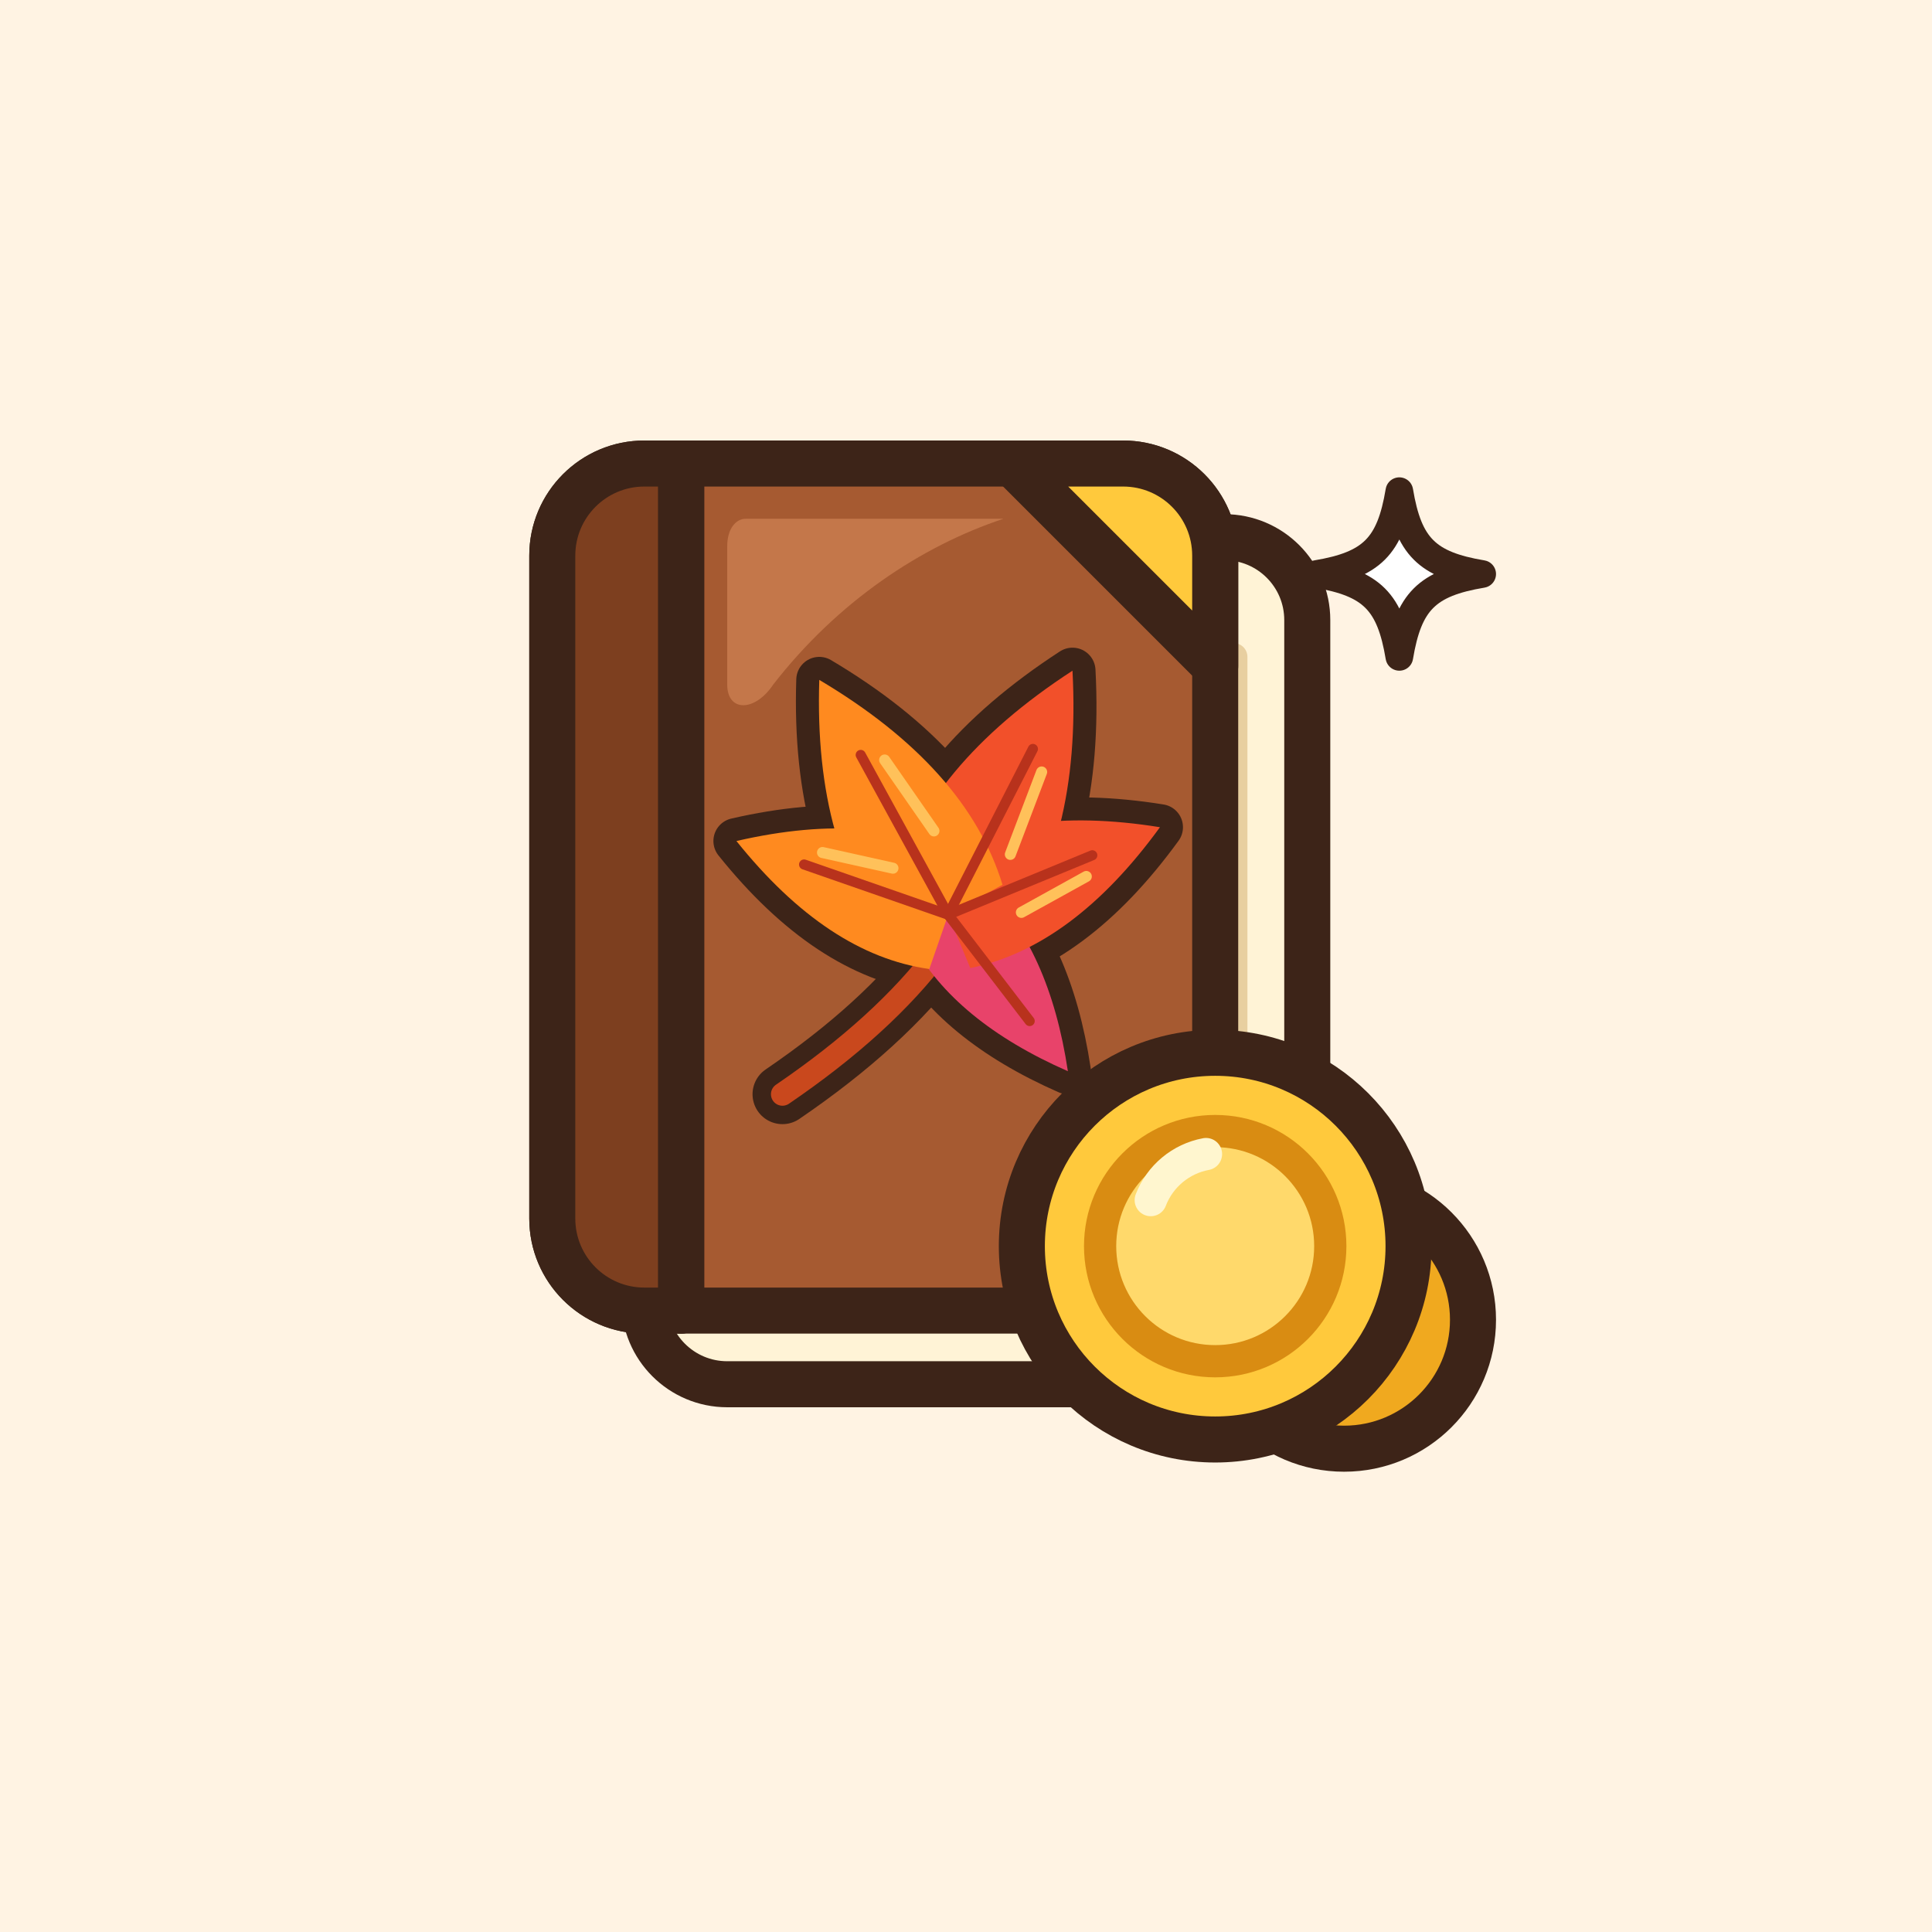
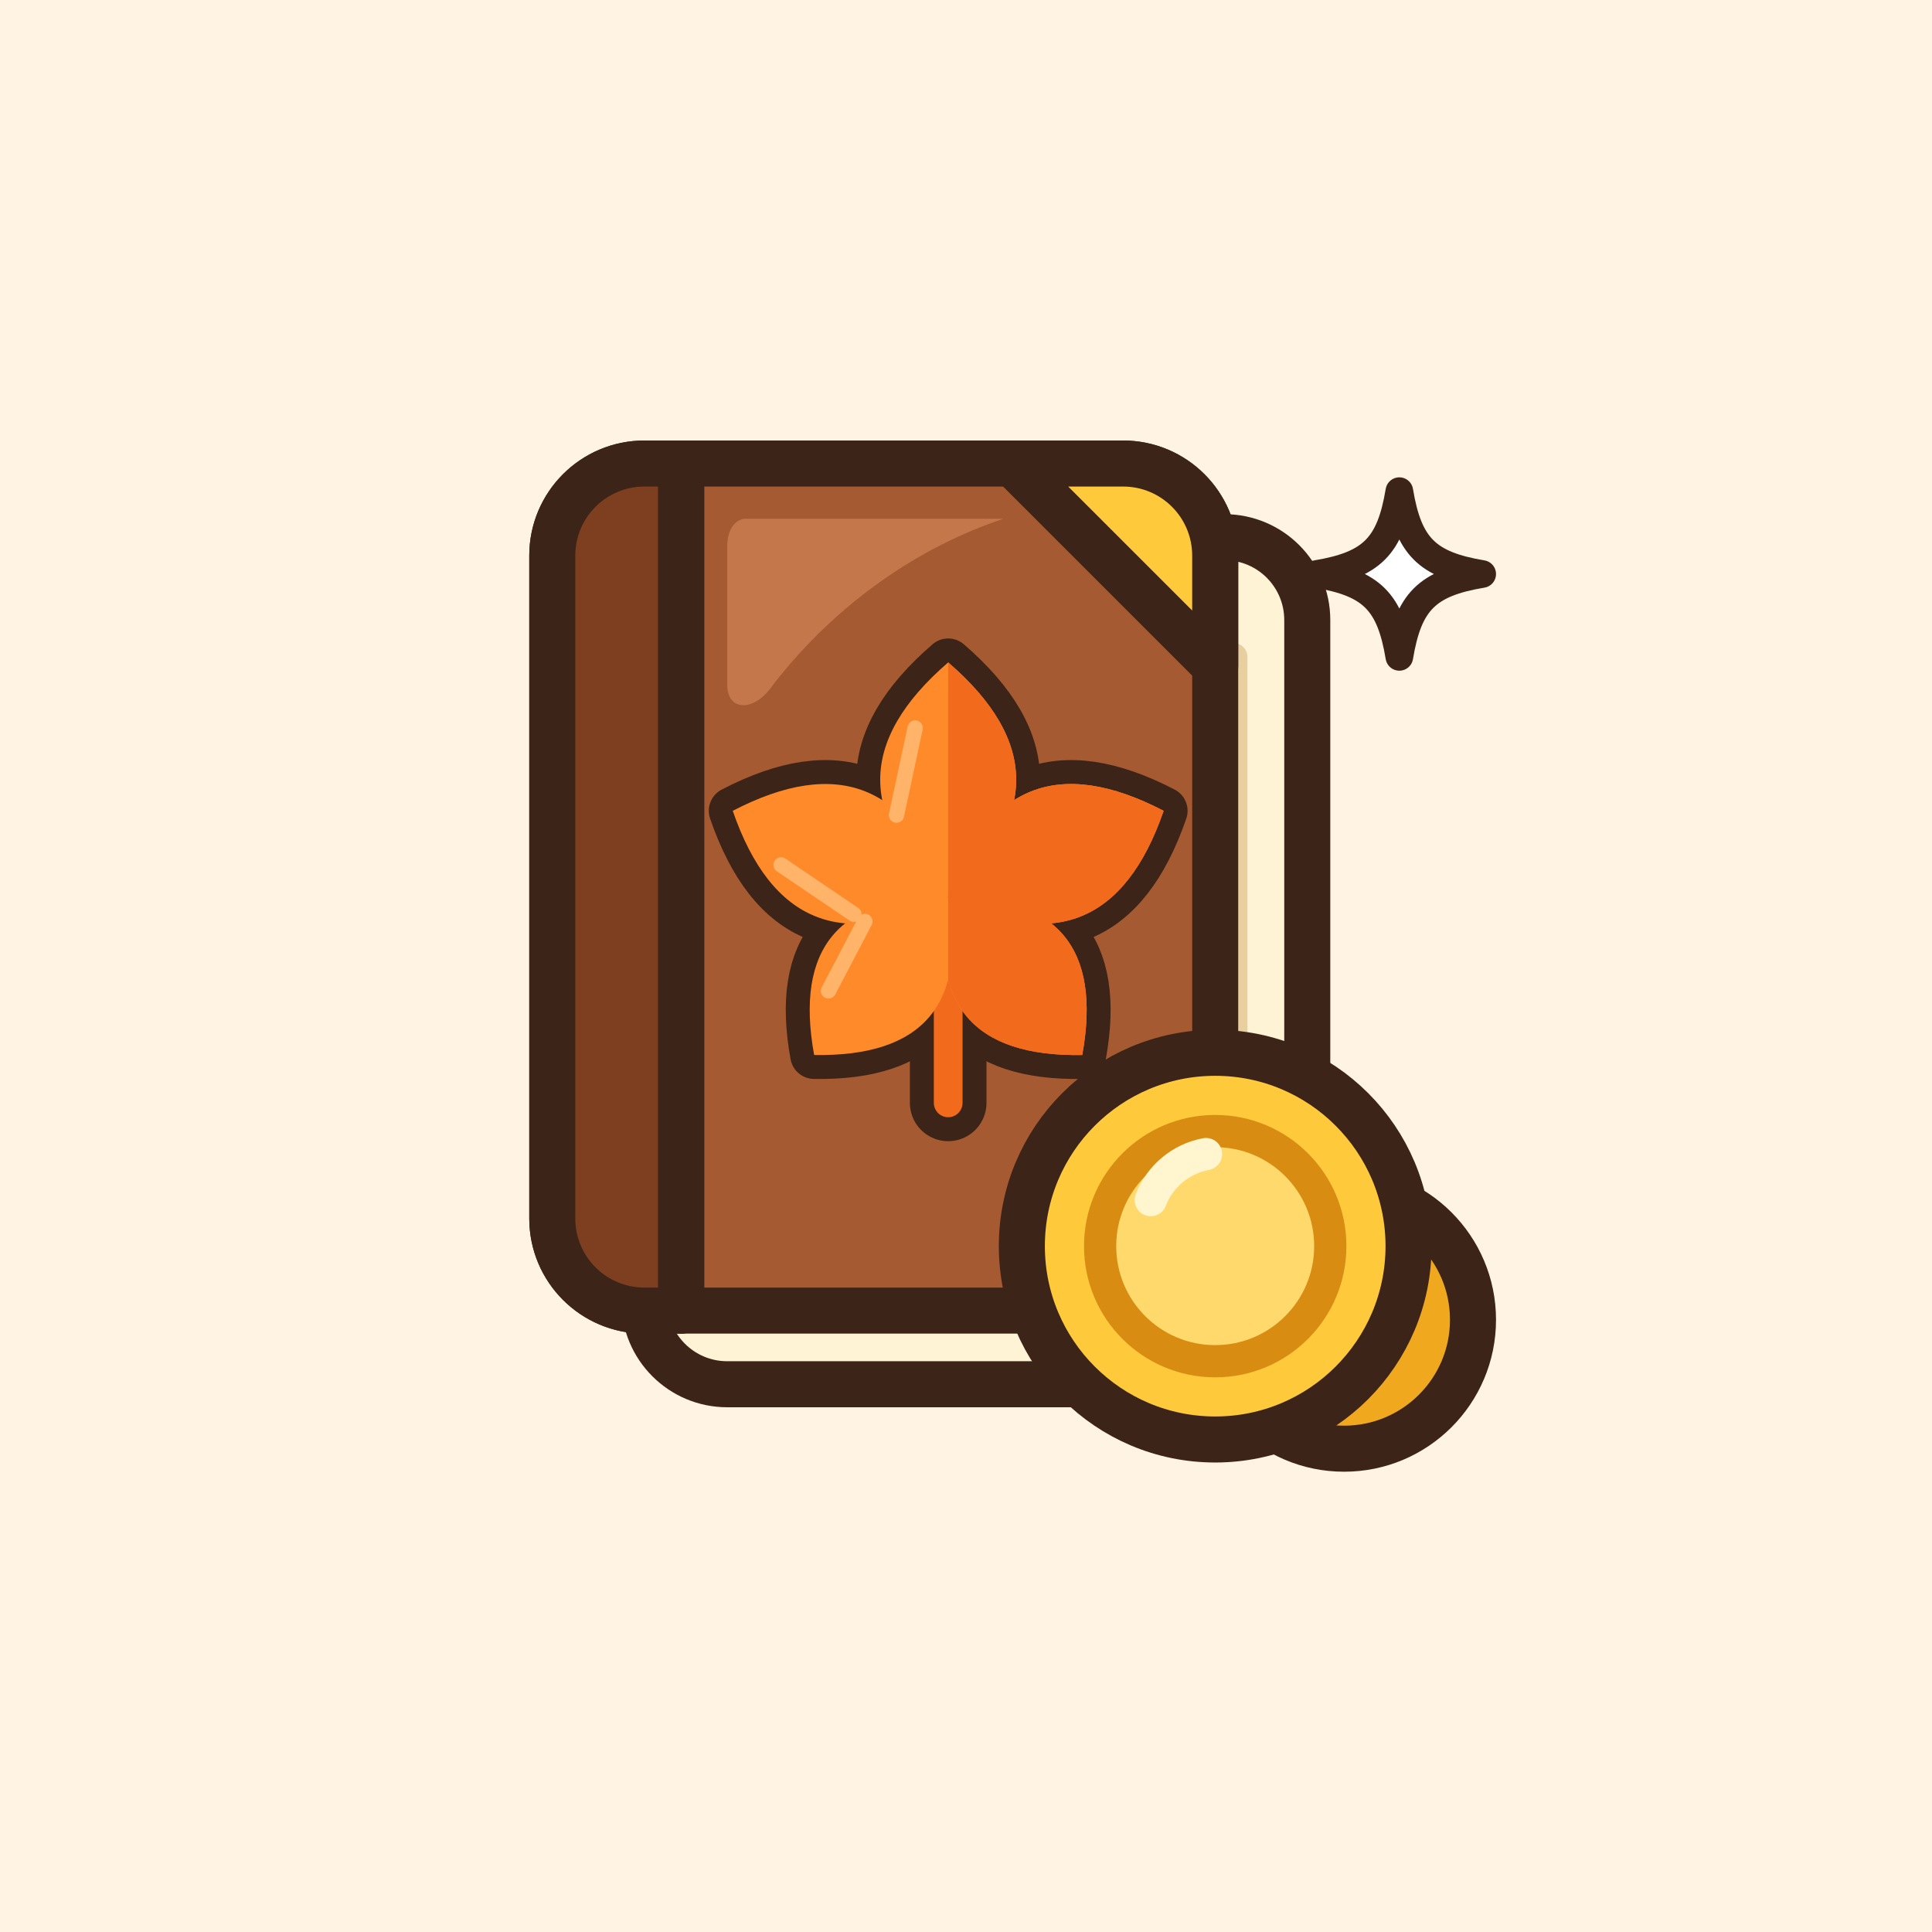
<svg xmlns="http://www.w3.org/2000/svg" viewBox="0 0 128 128" role="img" aria-label="메이플 수익 장부">
  <rect width="128" height="128" fill="#fff3e3" />
  <g transform="translate(25 24) scale(.61)">
    <g stroke="#3d2418" stroke-width="5" stroke-linejoin="round" stroke-linecap="round">
      <rect x="29" y="19" width="72" height="92" rx="9" fill="#fff3d6" />
      <path d="M93 32v66M88 103H38" fill="none" stroke="#e8cfa0" stroke-width="3" />
      <rect x="19" y="11" width="72" height="92" rx="10" fill="#a65a31" />
      <path d="M29 11h4v92h-4a10 10 0 0 1-10-10V21a10 10 0 0 1 10-10z" fill="#7d3f1f" />
      <path d="M33 11v92" fill="none" />
      <path d="M91 33V21a10 10 0 0 0-10-10H69z" fill="#ffc93c" />
    </g>
    <path d="M40 17h28c-9 3-18 9-25 18-2 3-5 3-5 0V20c0-2 1-3 2-3z" fill="#c4774a" />
-     <g transform="translate(37 32) scale(.5)">
-       <path d="M48 64 Q36 80 14 95" fill="none" stroke="#3d2418" stroke-width="13" stroke-linecap="round" />
+     <g transform="translate(36 30) scale(.52)">
+       <path d="M50 60 V97" stroke="#3d2418" stroke-width="16" stroke-linecap="round" />
      <g fill="#3d2418" stroke="#3d2418" stroke-width="10" stroke-linejoin="round">
-         <path d="M42.1 62.1 Q51.4 79.2 76.0 90.0 Q72.0 63.4 57.9 49.9 Z" />
-         <path d="M54.8 67.6 Q77.1 63.0 96.0 37.0 Q64.3 31.9 45.2 44.4 Z" />
-         <path d="M62.0 62.1 Q79.0 40.7 77.0 3.0 Q45.3 23.6 38.0 49.9 Z" />
-         <path d="M54.1 44.2 Q34.8 32.9 4.0 40.0 Q23.8 64.7 45.9 67.8 Z" />
-         <path d="M61.8 49.5 Q54.0 24.0 22.0 5.0 Q20.8 42.1 38.2 62.5 Z" />
+         <path d="M50.0 54.0 Q78.4 29.5 50.0 5.0 Q21.6 29.5 50.0 54.0 Z" />
+         <path d="M50.0 54.0 Q37.9 18.9 5.0 36.0 Q17.1 71.1 50.0 54.0 Z" />
+         <path d="M50.0 54.0 Q82.9 71.1 95.0 36.0 Q62.1 18.9 50.0 54.0 Z" />
+         <path d="M50.0 54.0 Q15.9 53.4 22.0 87.0 Q56.1 87.6 50.0 54.0 Z" />
+         <path d="M50.0 54.0 Q43.9 87.6 78.0 87.0 Q84.1 53.4 50.0 54.0 Z" />
      </g>
-       <path d="M48 64 Q36 80 14 95" fill="none" stroke="#c9481d" stroke-width="5" stroke-linecap="round" />
-       <path d="M42.1 62.1 Q51.4 79.2 76.0 90.0 Q72.0 63.4 57.9 49.9 Z" fill="#e8436a" />
-       <path d="M54.8 67.6 Q77.1 63.0 96.0 37.0 Q64.3 31.9 45.2 44.4 Z" fill="#f2502a" />
-       <path d="M62.0 62.1 Q79.0 40.7 77.0 3.0 Q45.3 23.6 38.0 49.9 Z" fill="#f2502a" />
-       <path d="M54.1 44.2 Q34.8 32.9 4.0 40.0 Q23.8 64.7 45.9 67.8 Z" fill="#ff8a1f" />
-       <path d="M61.8 49.5 Q54.0 24.0 22.0 5.0 Q20.8 42.1 38.2 62.5 Z" fill="#ff8a1f" />
-       <g fill="none" stroke="#b8321c" stroke-width="2.2" stroke-linecap="round">
-         <path d="M50.0 56.0 L67.7 79.1" />
-         <path d="M50.0 56.0 L81.3 43.1" />
-         <path d="M50.0 56.0 L68.4 20.0" />
-         <path d="M50.0 56.0 L18.7 45.1" />
-         <path d="M50.0 56.0 L31.0 21.3" />
+       <path d="M50 60 V97" stroke="#f26b1d" stroke-width="6" stroke-linecap="round" />
+       <path d="M50.0 54.0 Q78.4 29.5 50.0 5.0 Q21.6 29.5 50.0 54.0 Z" fill="#ff8a2a" />
+       <path d="M50.0 54.0 Q37.9 18.9 5.0 36.0 Q17.1 71.1 50.0 54.0 Z" fill="#ff8a2a" />
+       <path d="M50.0 54.0 Q82.9 71.1 95.0 36.0 Q62.1 18.9 50.0 54.0 Z" fill="#ff8a2a" />
+       <path d="M50.0 54.0 Q15.9 53.4 22.0 87.0 Q56.1 87.6 50.0 54.0 Z" fill="#ff8a2a" />
+       <path d="M50.0 54.0 Q43.9 87.6 78.0 87.0 Q84.1 53.4 50.0 54.0 Z" fill="#ff8a2a" />
+       <clipPath id="leaf-right">
+         <rect x="50" y="0" width="60" height="100" />
+       </clipPath>
+       <g clip-path="url(#leaf-right)" fill="#f26b1d">
+         <path d="M50.0 54.0 Q78.4 29.5 50.0 5.0 Q21.6 29.5 50.0 54.0 Z" />
+         <path d="M50.0 54.0 Q37.9 18.9 5.0 36.0 Q17.1 71.1 50.0 54.0 Z" />
+         <path d="M50.0 54.0 Q82.9 71.1 95.0 36.0 Q62.1 18.9 50.0 54.0 Z" />
+         <path d="M50.0 54.0 Q15.9 53.4 22.0 87.0 Q56.1 87.6 50.0 54.0 Z" />
+         <path d="M50.0 54.0 Q43.9 87.6 78.0 87.0 Q84.1 53.4 50.0 54.0 Z" />
      </g>
-       <g fill="none" stroke="#ffc15a" stroke-width="2.4" stroke-linecap="round">
-         <path d="M65.9 55.5 L80.0 47.7" />
-         <path d="M63.5 42.9 L70.3 25.0" />
-         <path d="M38.0 45.9 L22.7 42.5" />
-         <path d="M46.9 37.8 L36.2 22.4" />
+       <g fill="none" stroke="#ffb469" stroke-width="3.2" stroke-linecap="round">
+         <path d="M39.2 36.9 L43.1 18.7" />
+         <path d="M30.3 57.6 L15.1 47.3" />
+         <path d="M32.6 59.1 L25.0 73.6" />
      </g>
    </g>
    <g stroke="#3d2418" stroke-width="5" stroke-linejoin="round">
      <circle cx="105" cy="104" r="14" fill="#f0a91f" />
      <circle cx="91" cy="96" r="21" fill="#ffc93c" />
      <circle cx="91" cy="96" r="12.5" fill="#ffd96b" stroke="#d98c12" stroke-width="3.5" />
    </g>
    <path d="M84 91a8 8 0 0 1 6-5" fill="none" stroke="#fff6cf" stroke-width="3.5" stroke-linecap="round" />
    <path d="M111 14c1 6 3 8 9 9-6 1-8 3-9 9-1-6-3-8-9-9 6-1 8-3 9-9z" fill="#fff" stroke="#3d2418" stroke-width="3" stroke-linejoin="round" />
  </g>
</svg>
